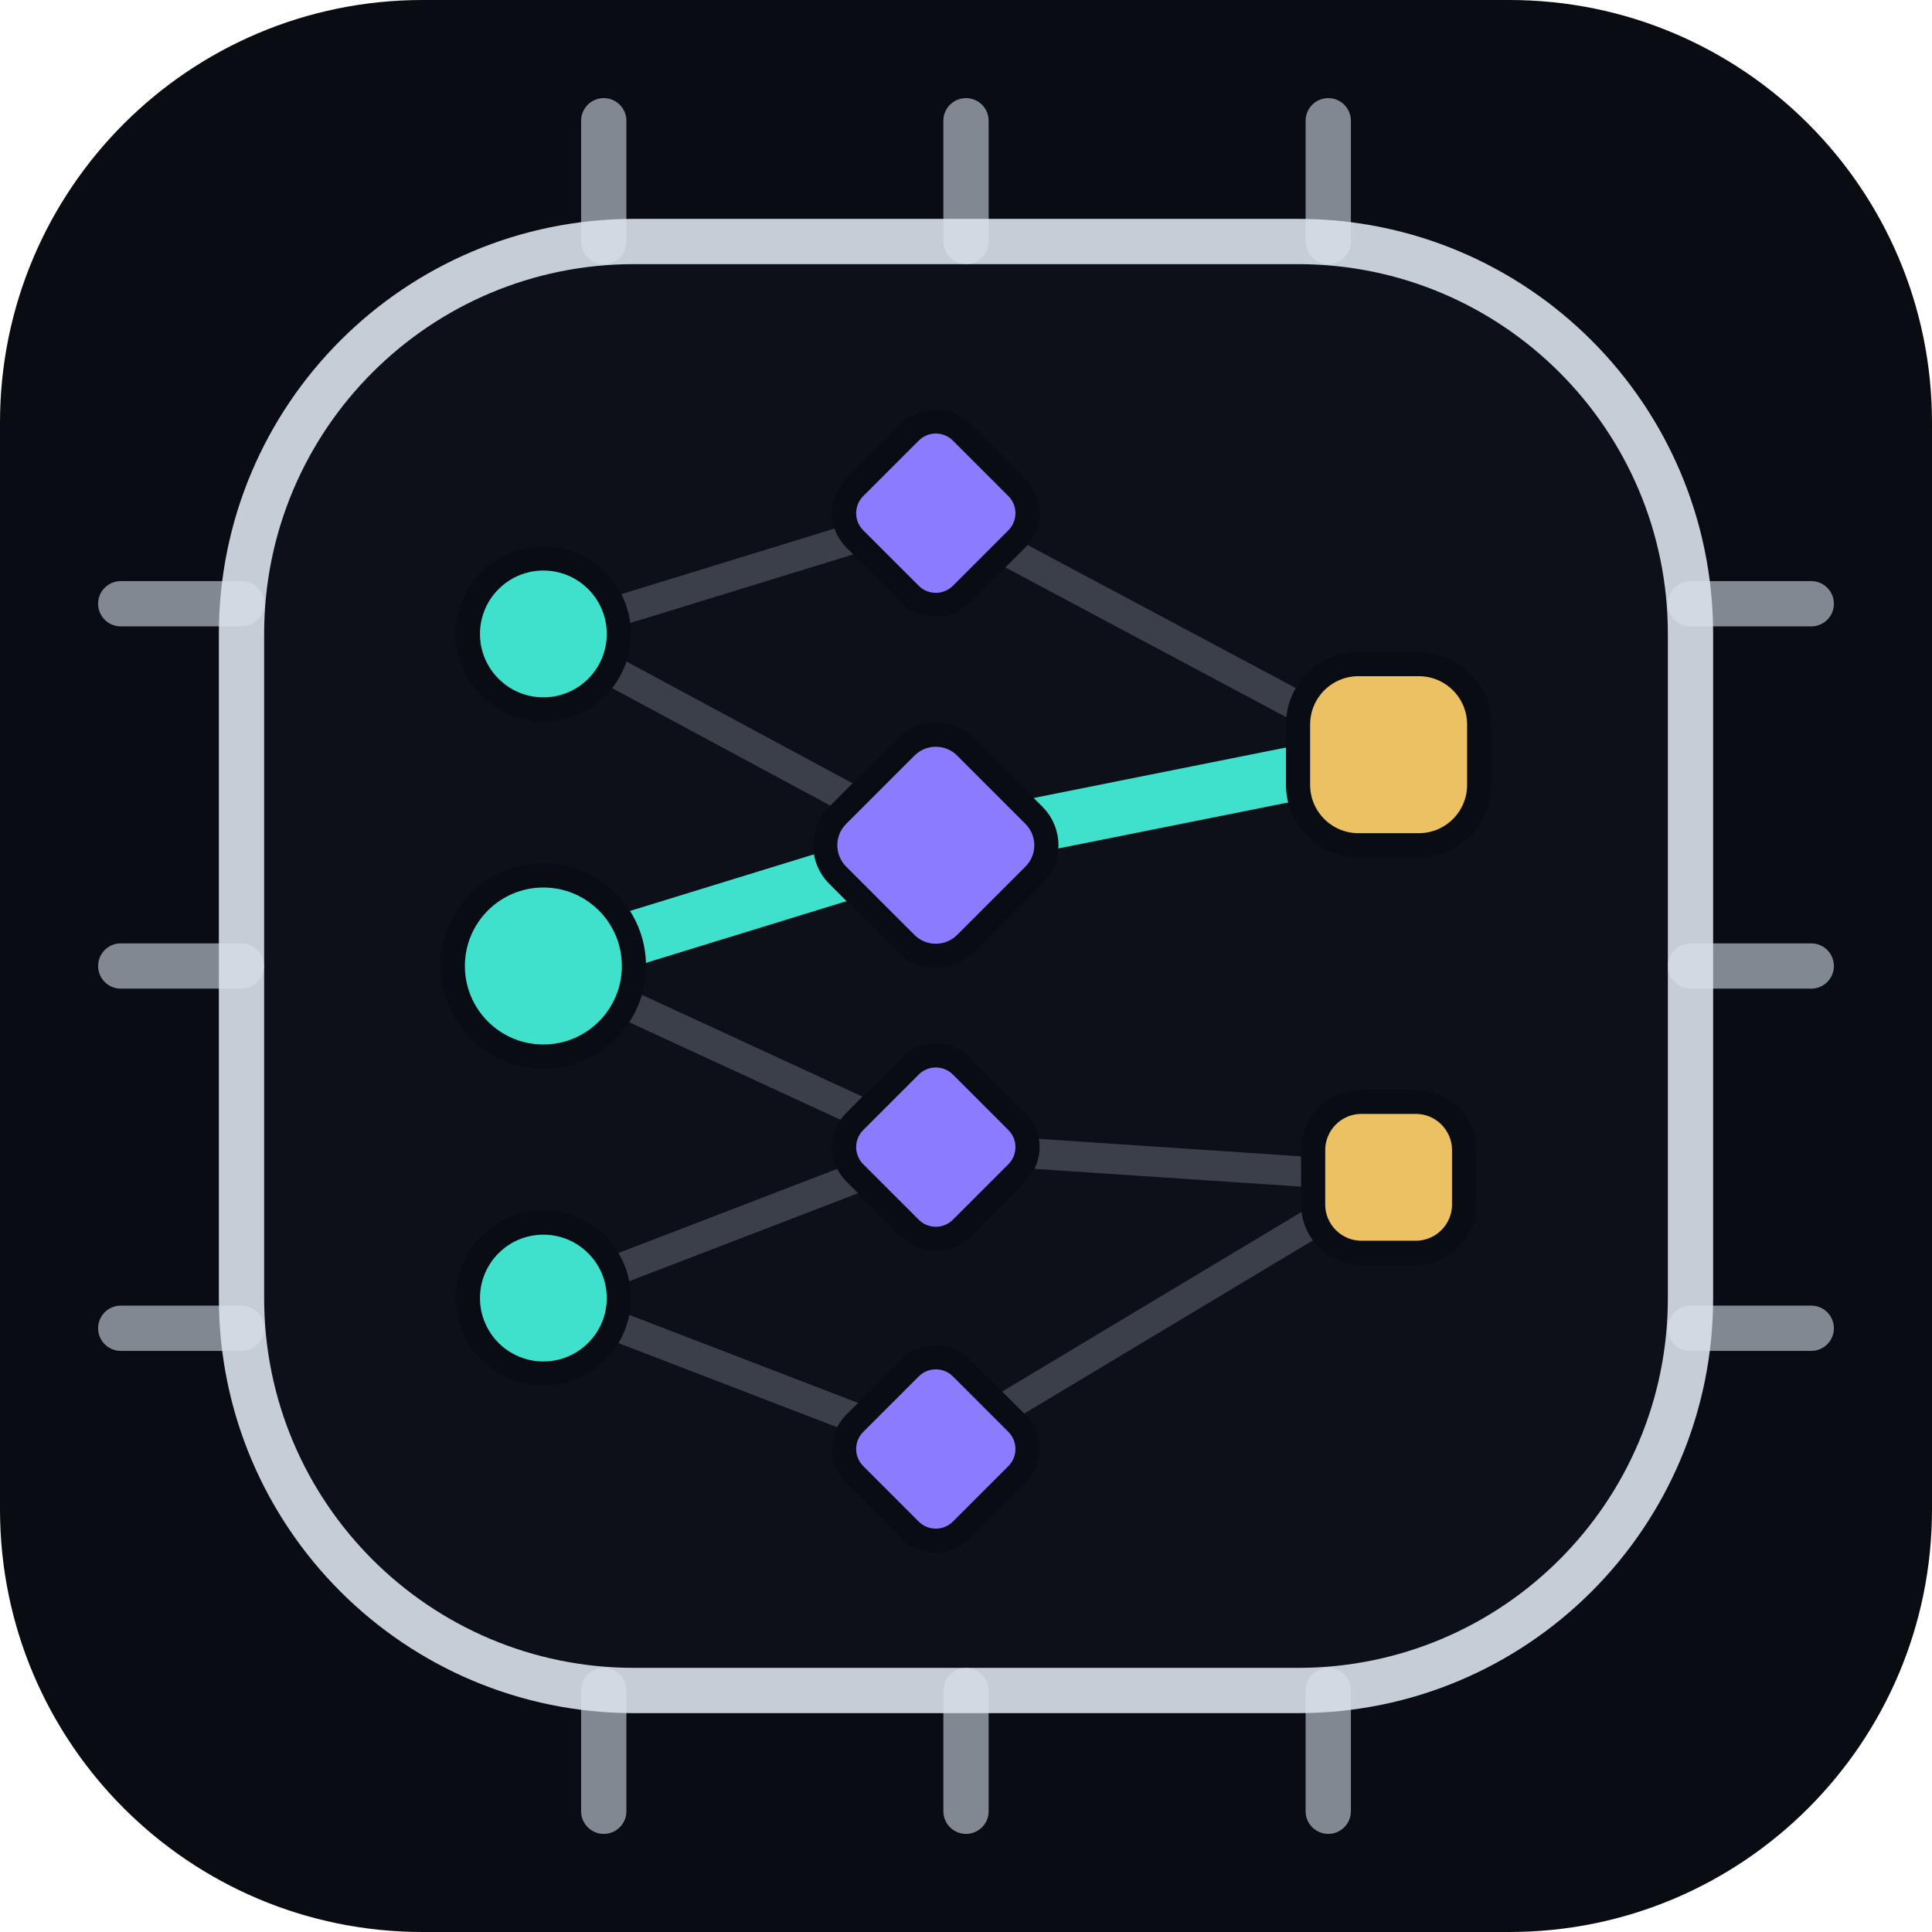
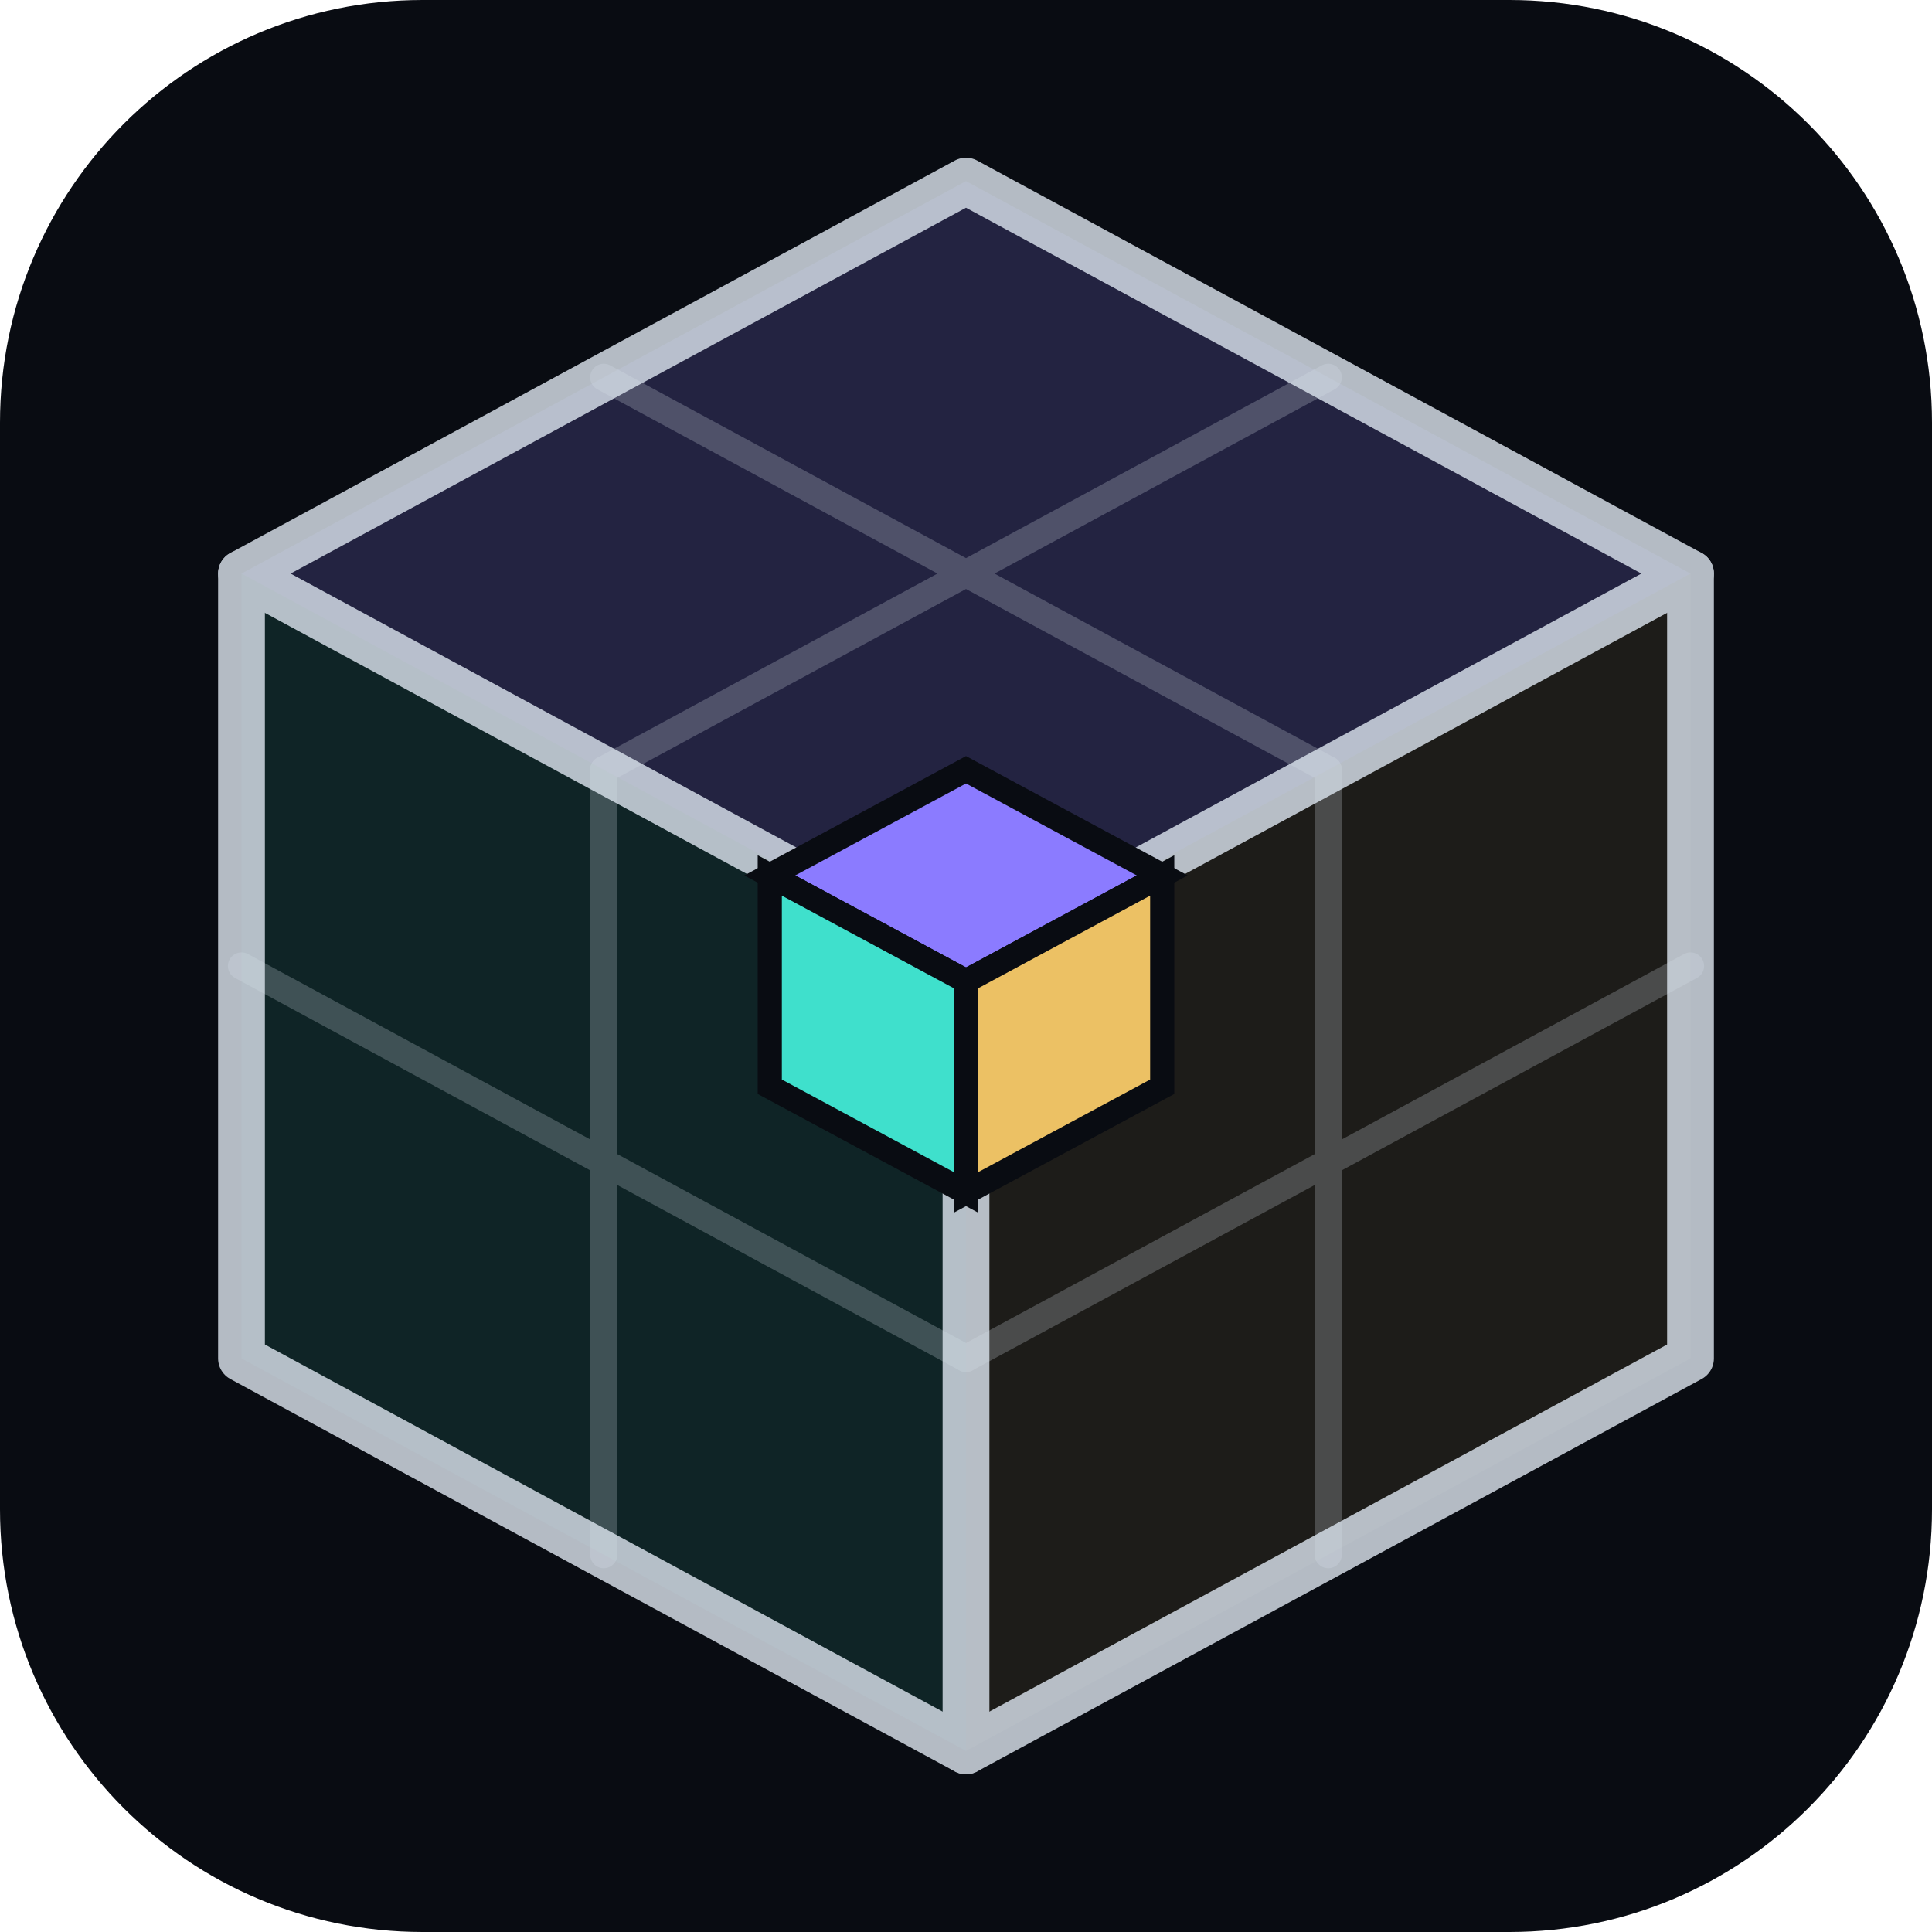
<svg xmlns="http://www.w3.org/2000/svg" viewBox="0 0 64 64">
  <rect width="64" height="64" rx="14" fill="#090c12" />
-   <rect x="8" y="8" width="48" height="48" rx="13" fill="#0d1119" stroke="#d9e2ec" stroke-width="1.5" opacity=".9" />
-   <g fill="none" stroke="#d9e2ec" stroke-width="1.5" stroke-linecap="round" opacity=".58">
-     <path d="M20 4v4M32 4v4M44 4v4M20 56v4M32 56v4M44 56v4" />
-     <path d="M4 20h4M4 32h4M4 44h4M56 20h4M56 32h4M56 44h4" />
+   <path d="M32 6 56 19 32 32 8 19Z" fill="#8b7bff" opacity=".2" />
+   <path d="M8 19 32 32v26L8 45Z" fill="#3fe0cc" opacity=".11" />
+   <path d="M32 32 56 19v26L32 58Z" fill="#ecc164" opacity=".09" />
+   <g fill="none" stroke="#d9e2ec" stroke-width=".9" stroke-linecap="round" opacity=".24">
+     <path d="M20 12.5 44 25.5M44 12.5 20 25.5" />
+     <path d="M20 25.5v26M8 32l24 13" />
+     <path d="M44 25.5v26M56 32 32 45" />
  </g>
-   <g fill="none" stroke="#d9e2ec" stroke-width="1" stroke-linecap="round" stroke-linejoin="round" opacity=".23">
-     <path d="M18 21 31 17 46 25M18 21l13 7 15-3M18 32l13-4 15-3" />
-     <path d="M18 32l13 6 15 1M18 43l13-5 15 1M18 43l13 5 15-9" />
+   <g fill="none" stroke="#d9e2ec" stroke-width="1.55" stroke-linecap="round" stroke-linejoin="round" opacity=".82">
+     <path d="M32 6 56 19v26L32 58 8 45V19Z" />
+     <path d="M8 19 32 32l24-13M32 32v26" />
  </g>
-   <path d="M18 32 31 28 46 25" fill="none" stroke="#3fe0cc" stroke-width="1.8" stroke-linecap="round" stroke-linejoin="round" />
-   <g fill="#3fe0cc" stroke="#090c12" stroke-width=".8">
-     <circle cx="18" cy="21" r="2.5" />
-     <circle cx="18" cy="32" r="3" />
-     <circle cx="18" cy="43" r="2.5" />
-   </g>
-   <g fill="#8b7bff" stroke="#090c12" stroke-width=".8">
-     <rect x="28.5" y="14.5" width="5" height="5" rx="1.2" transform="rotate(45 31 17)" />
-     <rect x="28" y="25" width="6" height="6" rx="1.4" transform="rotate(45 31 28)" />
-     <rect x="28.5" y="35.5" width="5" height="5" rx="1.2" transform="rotate(45 31 38)" />
-     <rect x="28.5" y="45.5" width="5" height="5" rx="1.2" transform="rotate(45 31 48)" />
-   </g>
-   <g fill="#ecc164" stroke="#090c12" stroke-width=".8">
-     <rect x="43" y="22" width="6" height="6" rx="2" />
-     <rect x="43.5" y="36.5" width="5" height="5" rx="1.6" />
-   </g>
+   <path d="m32 25.5 6.5 3.5-6.5 3.5-6.5-3.5Z" fill="#8b7bff" stroke="#090c12" stroke-width=".8" />
+   <path d="m25.5 29 6.5 3.5v7L25.5 36Z" fill="#3fe0cc" stroke="#090c12" stroke-width=".8" />
+   <path d="m32 32.5 6.5-3.5v7L32 39.5Z" fill="#ecc164" stroke="#090c12" stroke-width=".8" />
</svg>
